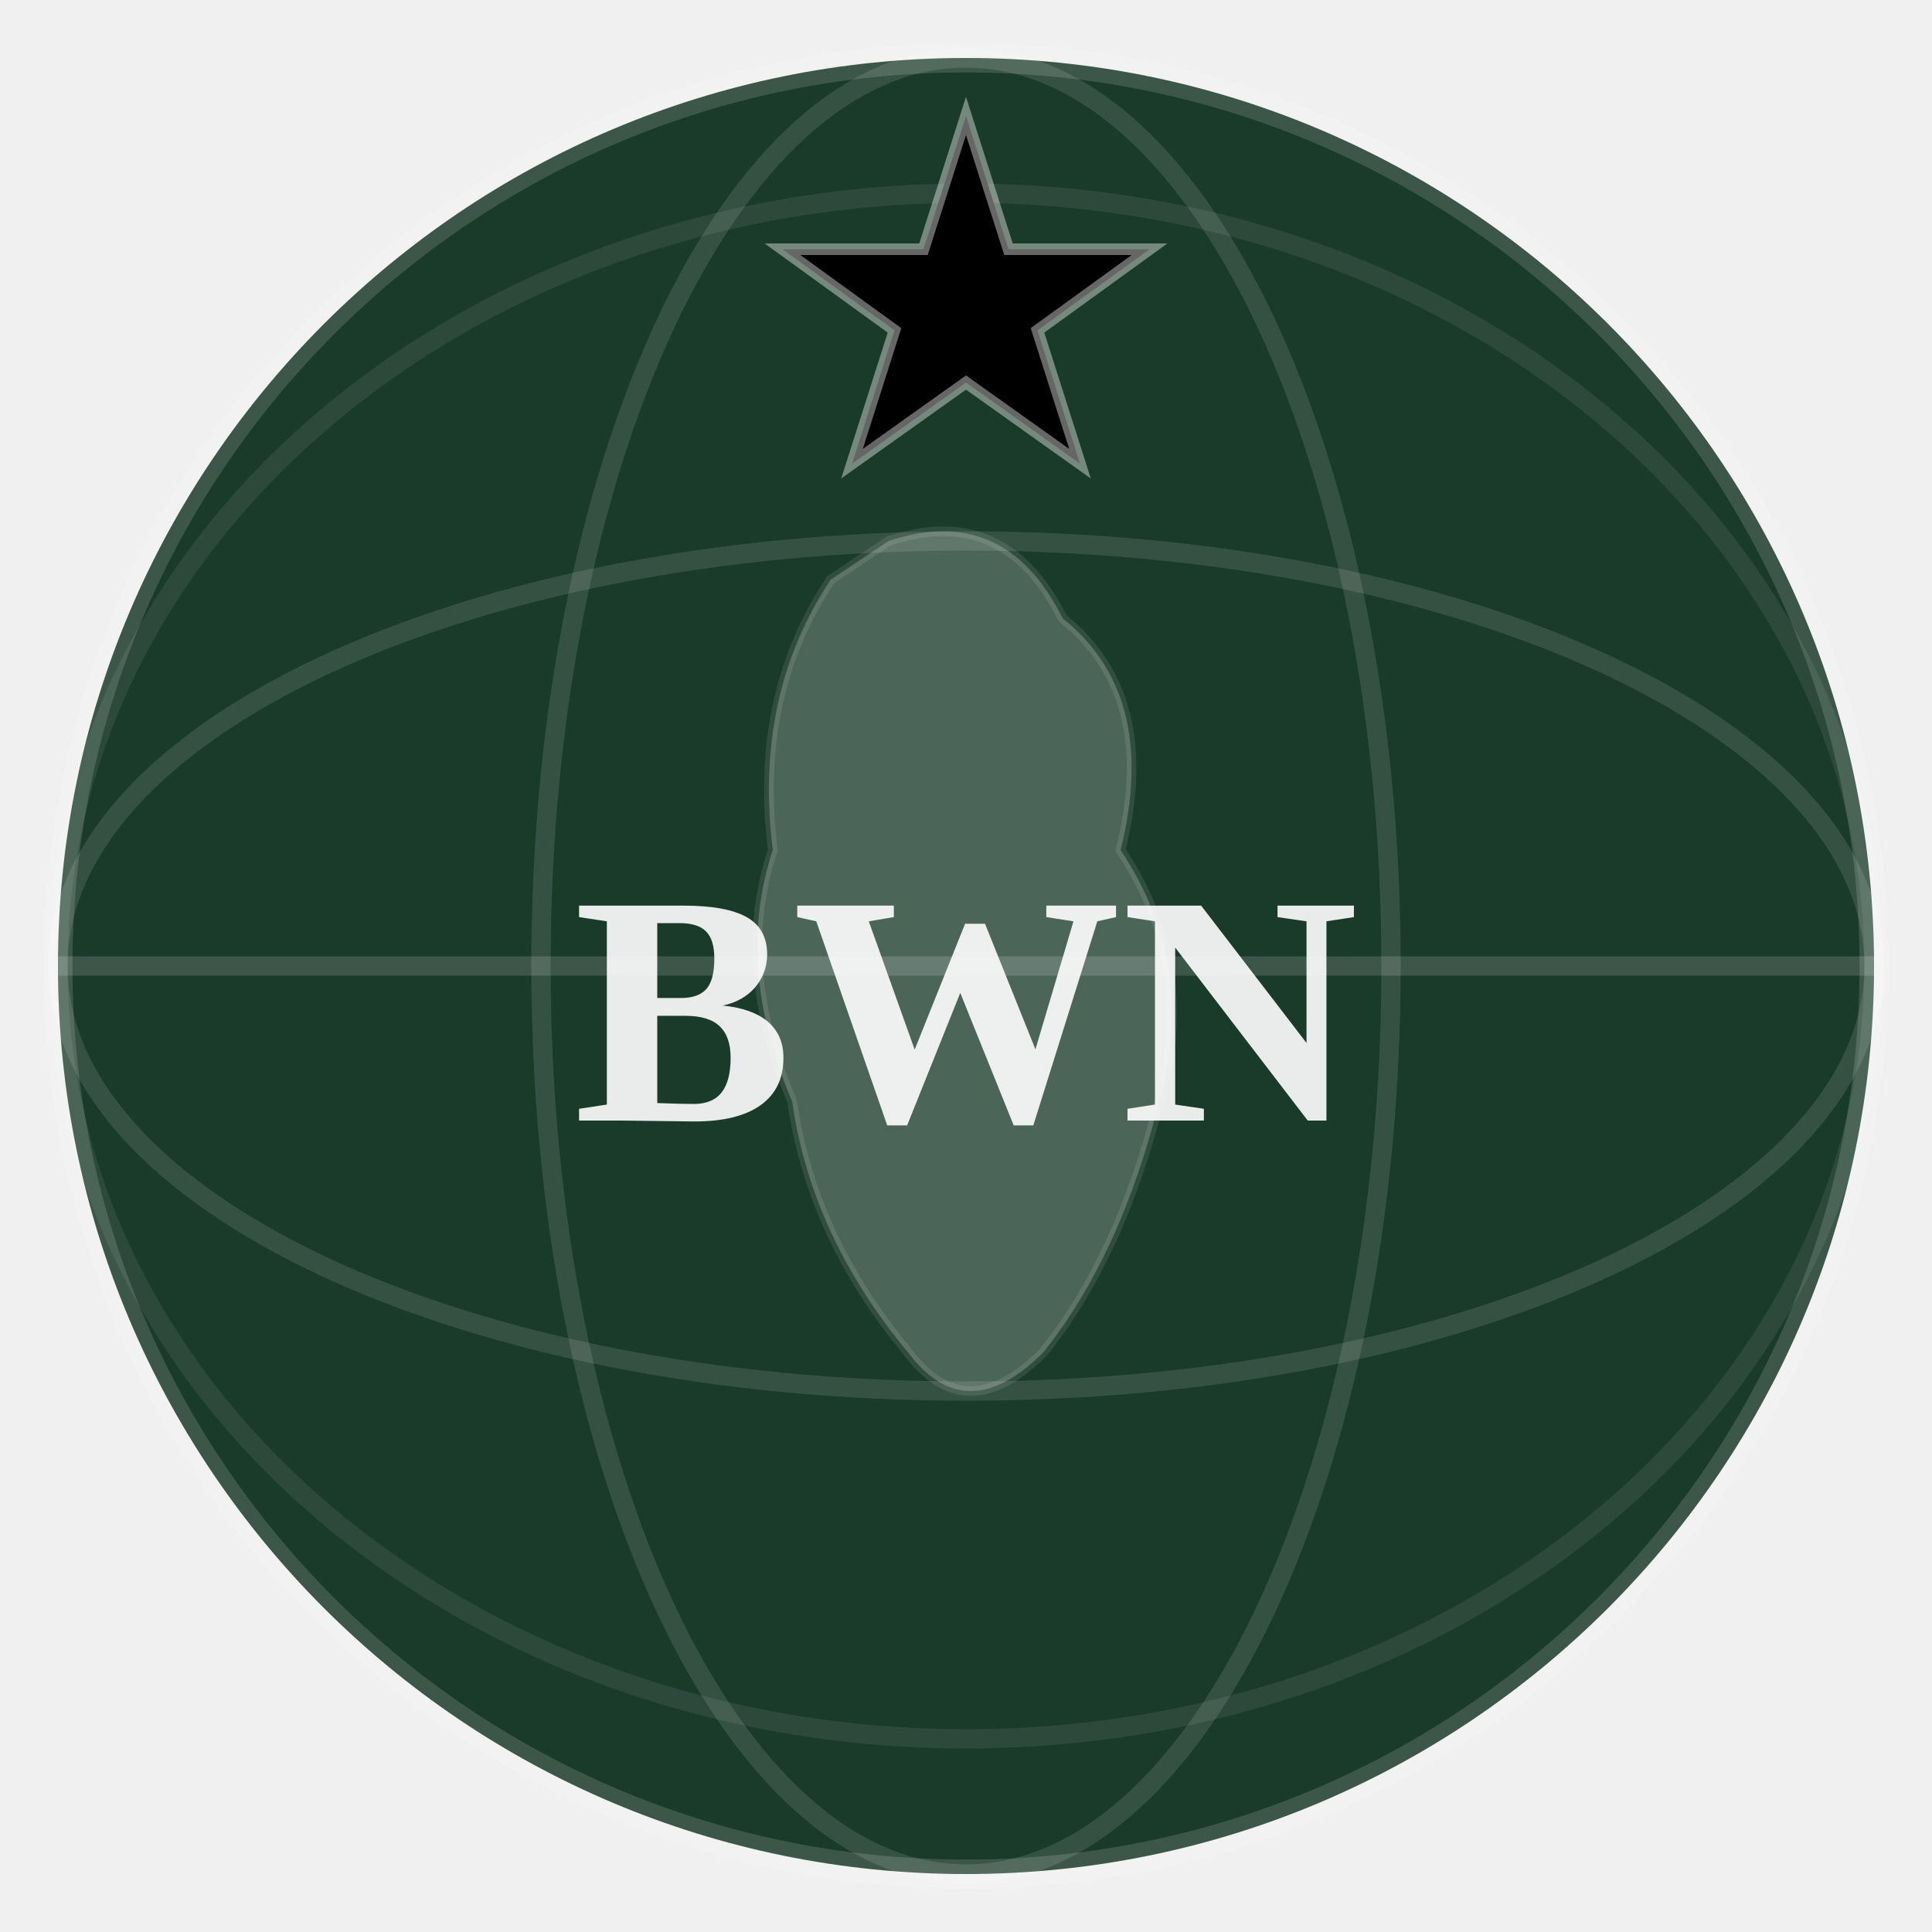
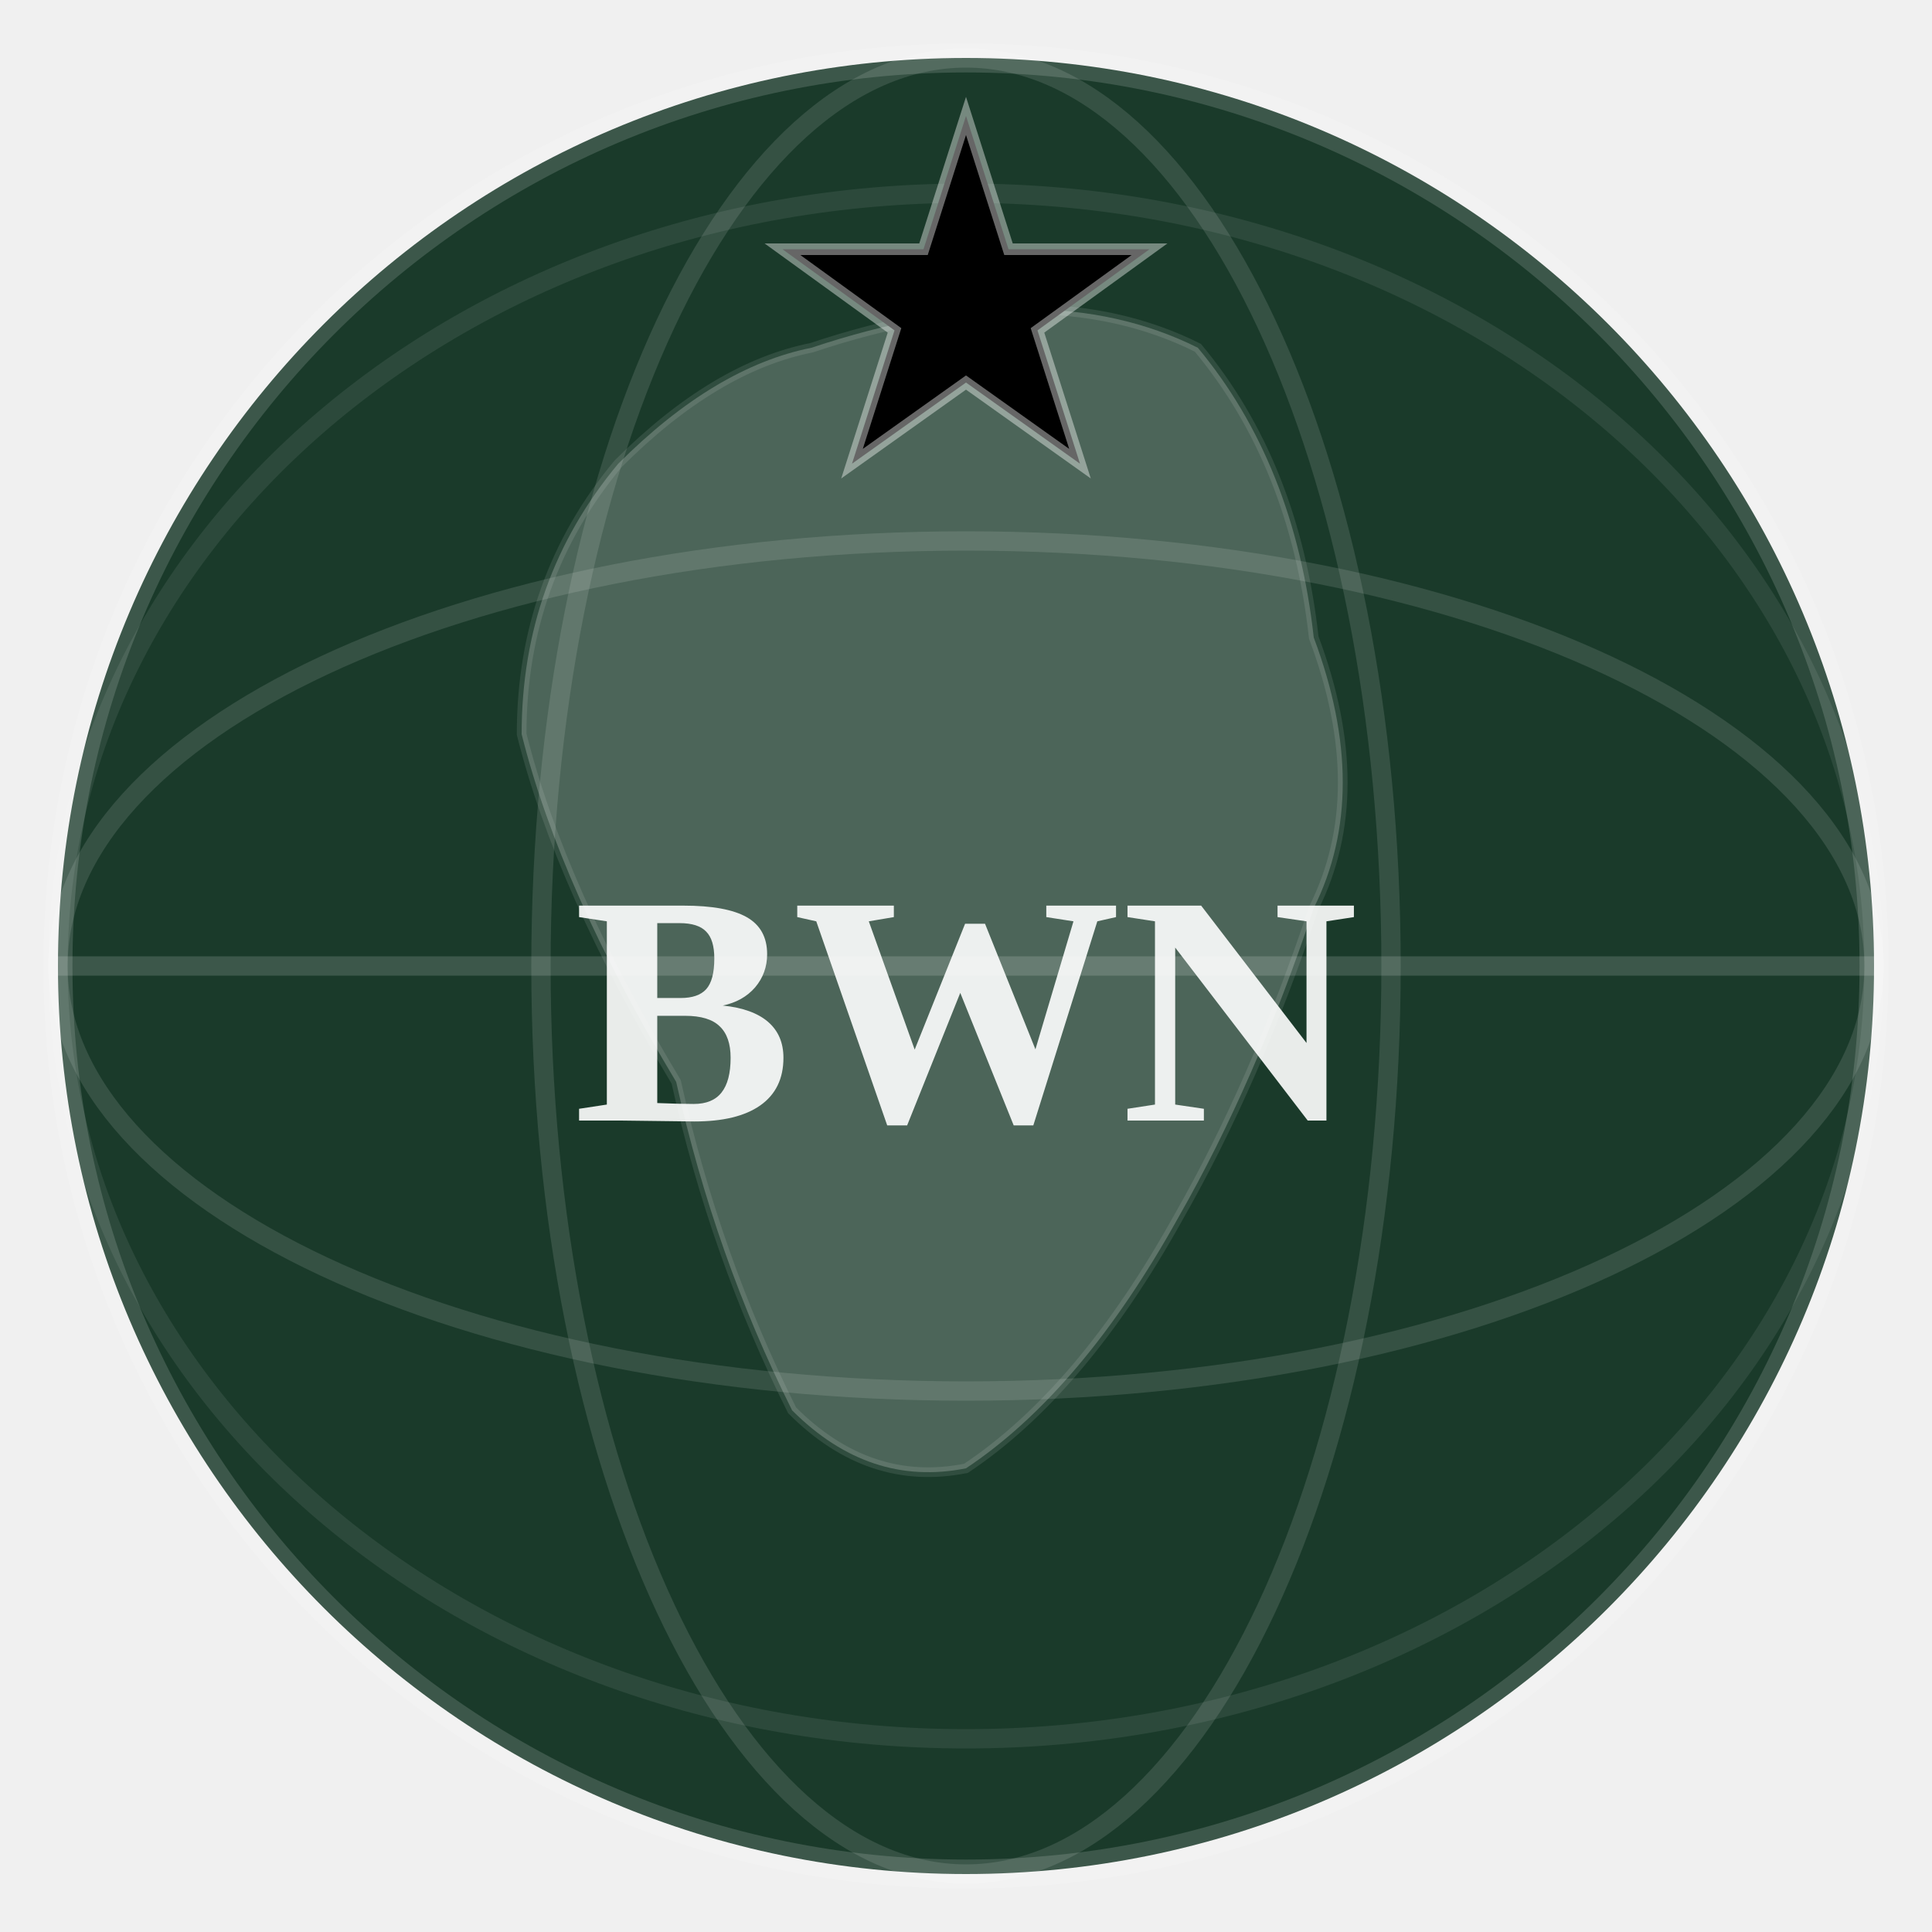
<svg xmlns="http://www.w3.org/2000/svg" viewBox="0 0 100 100" aria-hidden="true">
  <circle cx="50" cy="50" r="47" fill="#1a3a2a" stroke="rgba(255,255,255,0.15)" stroke-width="1.5" />
  <ellipse cx="50" cy="50" rx="47" ry="22" fill="none" stroke="rgba(255,255,255,0.12)" stroke-width="1" />
  <ellipse cx="50" cy="50" rx="47" ry="40" fill="none" stroke="rgba(255,255,255,0.08)" stroke-width="1" />
  <ellipse cx="50" cy="50" rx="22" ry="47" fill="none" stroke="rgba(255,255,255,0.12)" stroke-width="1" />
  <line x1="3" y1="50" x2="97" y2="50" stroke="rgba(255,255,255,0.15)" stroke-width="1" />
-   <path d="M46 28 Q52 26 55 32 Q60 36 58 44 Q62 50 60 57 Q58 65 54 70 Q50 74 47 70 Q42 64 41 57 Q38 50 40 44 Q39 36 43 30 Z" fill="rgba(255,255,255,0.22)" stroke="rgba(255,255,255,0.1)" stroke-width="0.5" />
+   <path d="M42 18 Q54 14 62 18 Q67 24 68 33 Q71 41 68 47 Q65 56 61 63 Q56 72 50 76 Q45 77 41 73 Q37 65 35 56 Q29 46 27 38 Q27 30 32 24 Q37 19 42 18 Z" fill="rgba(255,255,255,0.22)" stroke="rgba(255,255,255,0.1)" stroke-width="0.5" />
  <polygon points="50,6 52.2,12.9 59.5,12.9 53.7,17.1 55.9,24 50,19.8 44.1,24 46.3,17.1 40.5,12.9 47.8,12.9" fill="#000000" stroke="rgba(255,255,255,0.4)" stroke-width="0.6" />
  <text x="50" y="58" text-anchor="middle" font-family="Georgia, 'Times New Roman', serif" font-size="17" font-weight="bold" fill="white" opacity="0.9">BWN</text>
</svg>
